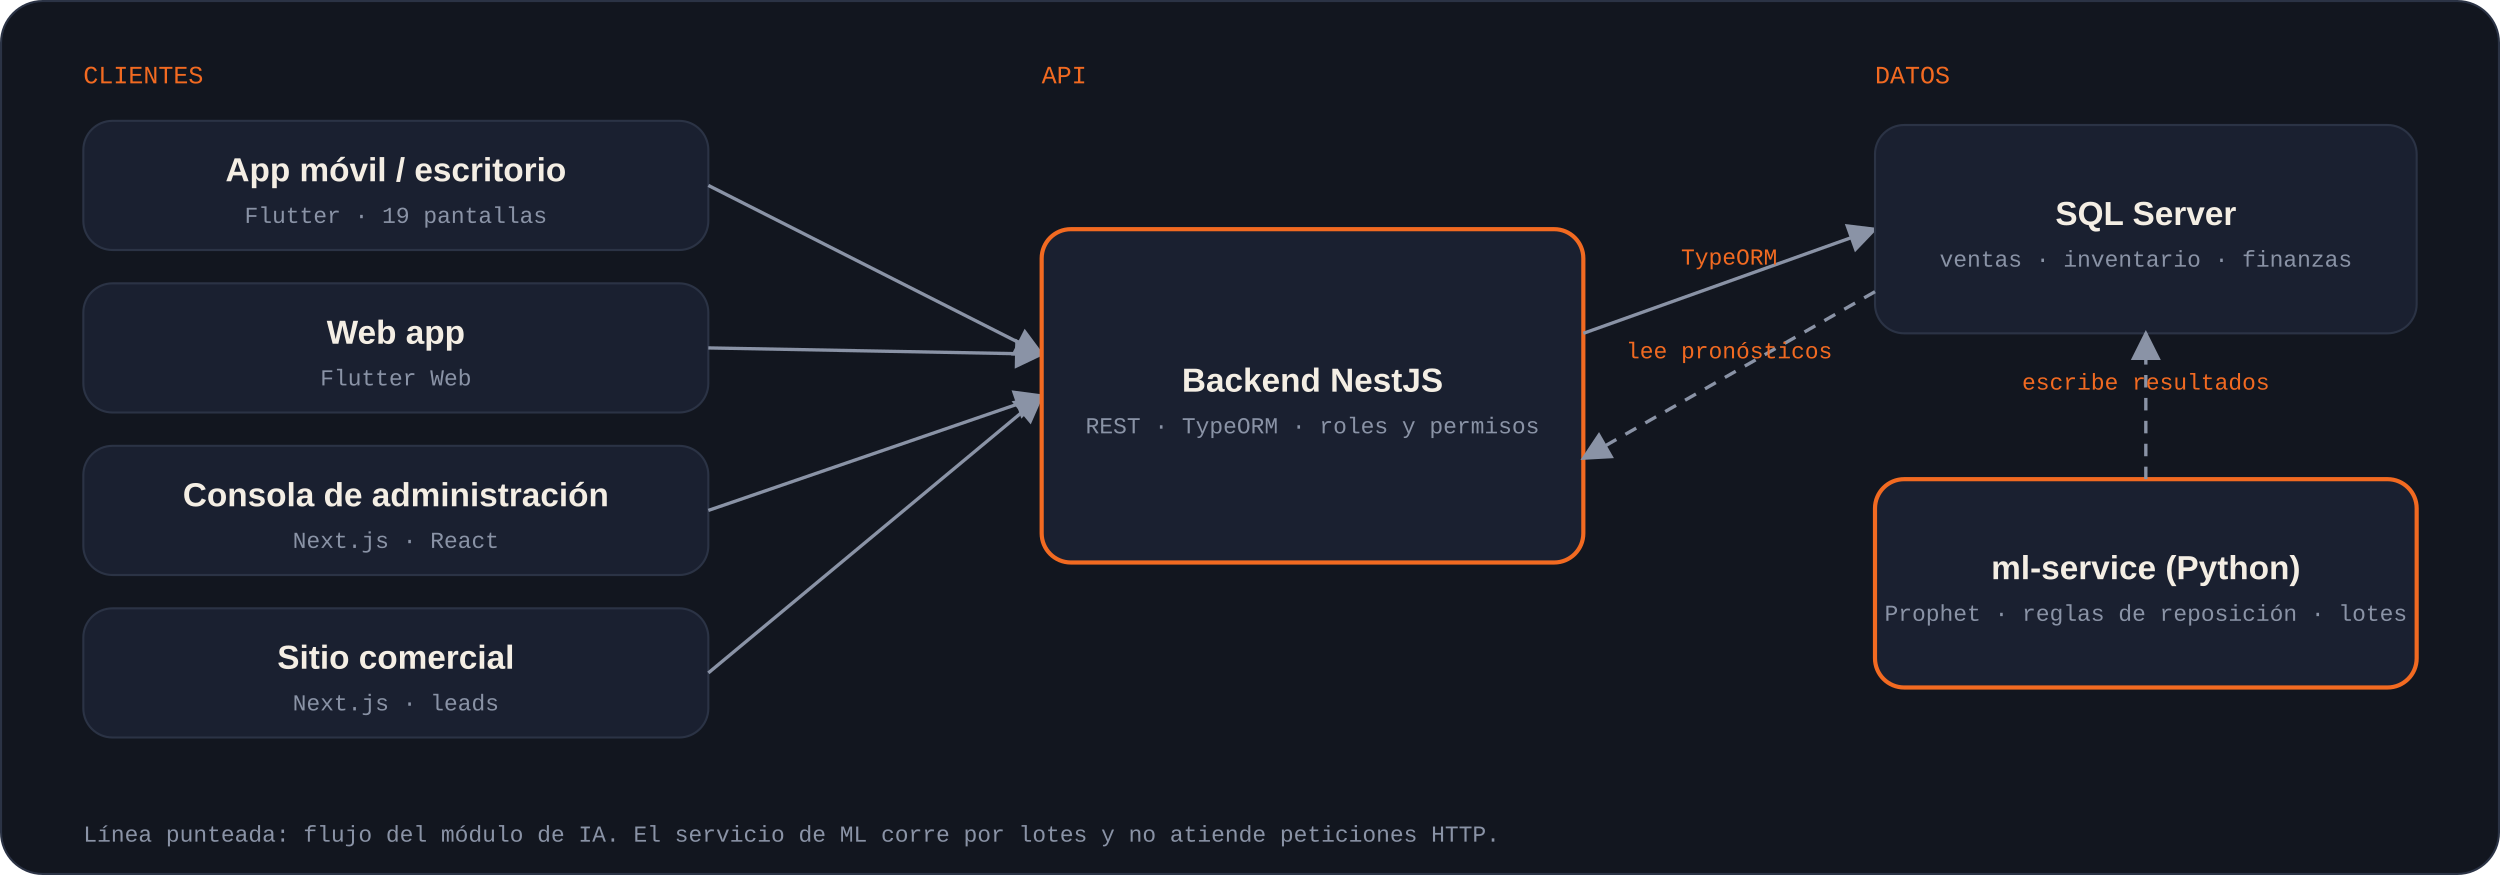
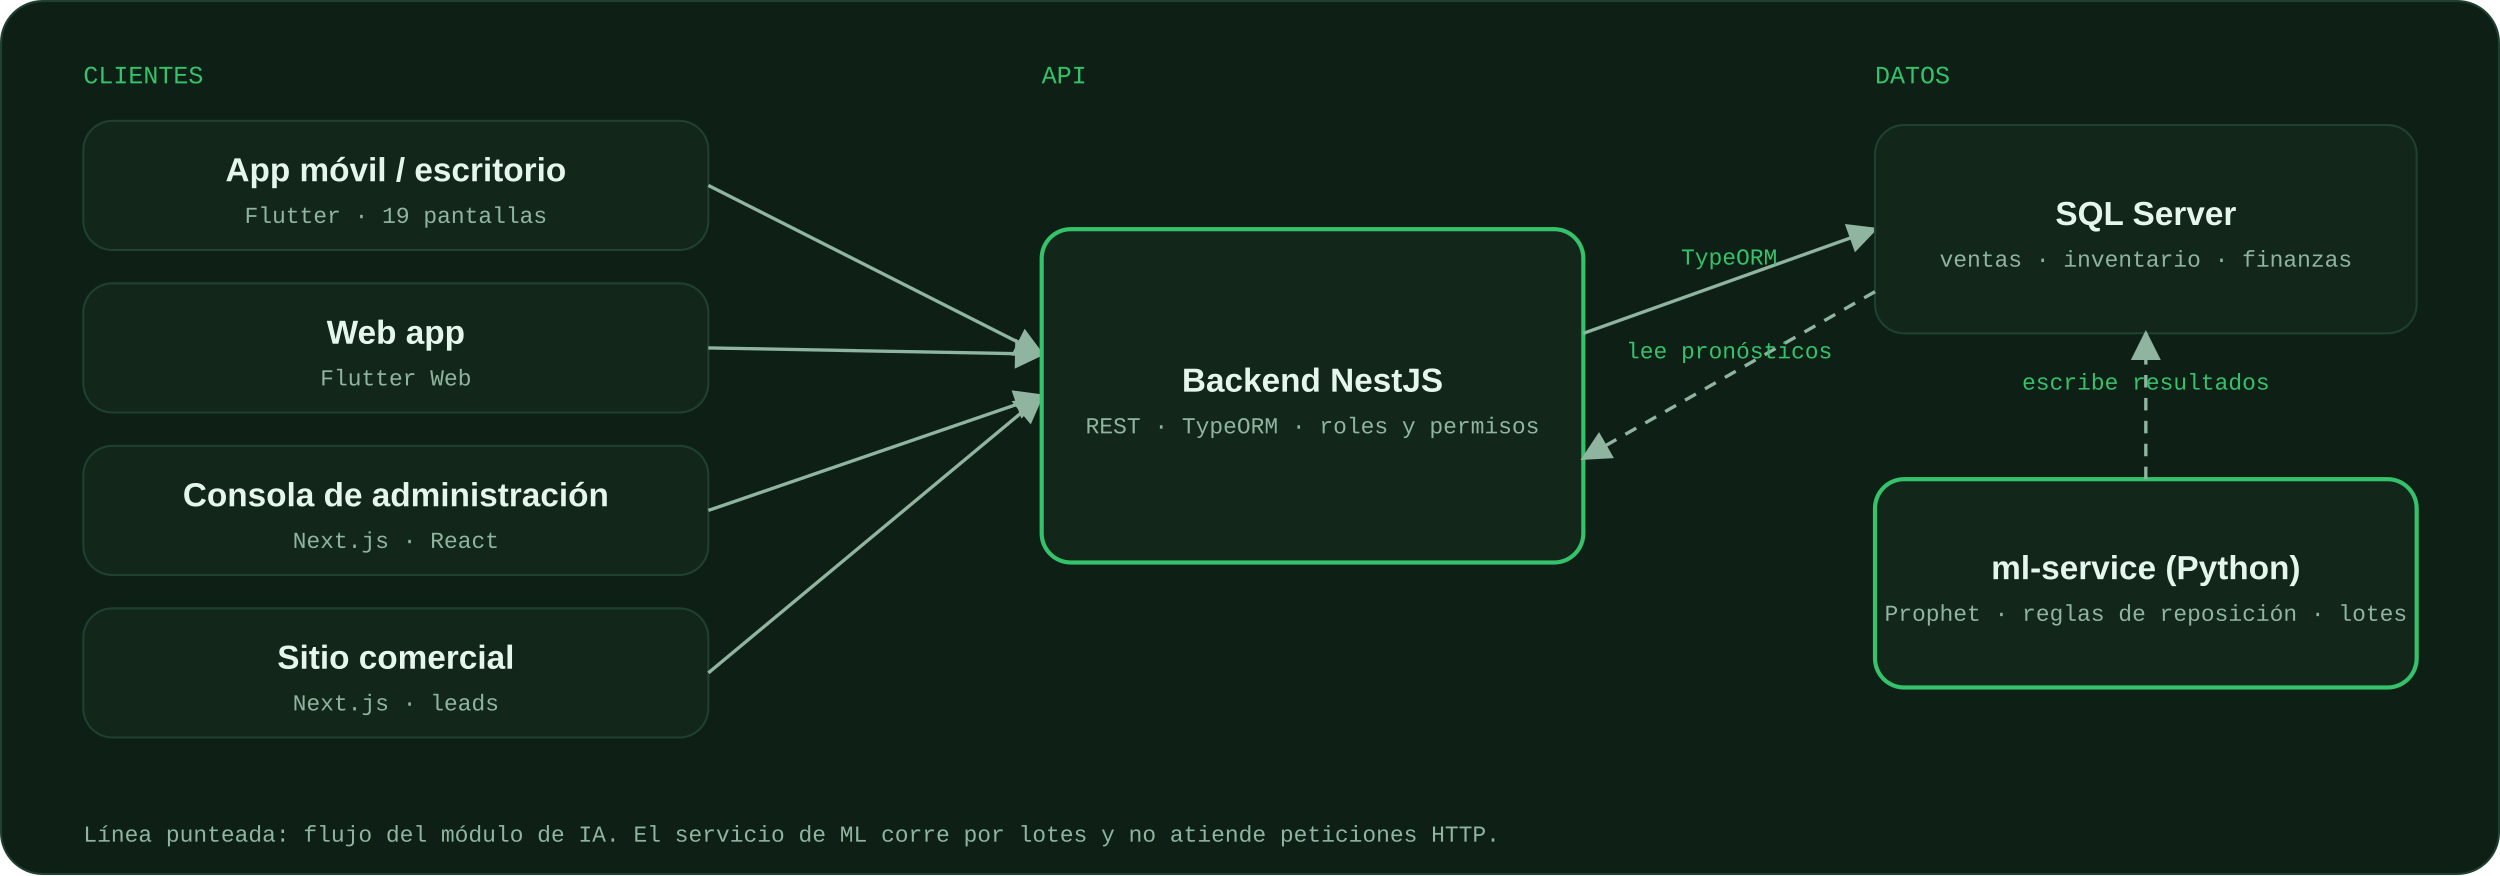
<svg xmlns="http://www.w3.org/2000/svg" width="1200" height="420" viewBox="0 0 1200 420" role="img">
  <defs>
    <marker id="a" markerWidth="9" markerHeight="9" refX="8" refY="4.5" orient="auto">
-       <path d="M0,0 L9,4.5 L0,9 Z" fill="#8A93A6" />
+       <path d="M0,0 L9,4.5 L0,9 Z" fill="#8FB5A0" />
    </marker>
  </defs>
-   <rect x=".5" y=".5" width="1199" height="419" rx="20" fill="#12161F" stroke="#2B3345" />
-   <text x="40" y="40" font-family="'SFMono-Regular', Consolas, 'Liberation Mono', monospace" font-size="12" fill="#F26A21">CLIENTES</text>
-   <text x="500" y="40" font-family="'SFMono-Regular', Consolas, 'Liberation Mono', monospace" font-size="12" fill="#F26A21">API</text>
-   <text x="900" y="40" font-family="'SFMono-Regular', Consolas, 'Liberation Mono', monospace" font-size="12" fill="#F26A21">DATOS</text>
-   <rect x="40" y="58" width="300" height="62" rx="14" fill="#1A2030" stroke="#2B3345" stroke-width="1" />
-   <text x="190.0" y="87.0" text-anchor="middle" font-family="'Segoe UI', -apple-system, 'Helvetica Neue', Arial, sans-serif" font-size="16" font-weight="700" fill="#F4EEE4">App móvil / escritorio</text>
-   <text x="190.0" y="107.0" text-anchor="middle" font-family="'SFMono-Regular', Consolas, 'Liberation Mono', monospace" font-size="11" fill="#8A93A6">Flutter · 19 pantallas</text>
-   <line x1="340" y1="89" x2="500" y2="170" stroke="#8A93A6" stroke-width="1.6" marker-end="url(#a)" />
-   <rect x="40" y="136" width="300" height="62" rx="14" fill="#1A2030" stroke="#2B3345" stroke-width="1" />
-   <text x="190.0" y="165.0" text-anchor="middle" font-family="'Segoe UI', -apple-system, 'Helvetica Neue', Arial, sans-serif" font-size="16" font-weight="700" fill="#F4EEE4">Web app</text>
-   <text x="190.0" y="185.0" text-anchor="middle" font-family="'SFMono-Regular', Consolas, 'Liberation Mono', monospace" font-size="11" fill="#8A93A6">Flutter Web</text>
-   <line x1="340" y1="167" x2="500" y2="170" stroke="#8A93A6" stroke-width="1.6" marker-end="url(#a)" />
-   <rect x="40" y="214" width="300" height="62" rx="14" fill="#1A2030" stroke="#2B3345" stroke-width="1" />
-   <text x="190.0" y="243.0" text-anchor="middle" font-family="'Segoe UI', -apple-system, 'Helvetica Neue', Arial, sans-serif" font-size="16" font-weight="700" fill="#F4EEE4">Consola de administración</text>
-   <text x="190.0" y="263.0" text-anchor="middle" font-family="'SFMono-Regular', Consolas, 'Liberation Mono', monospace" font-size="11" fill="#8A93A6">Next.js · React</text>
-   <line x1="340" y1="245" x2="500" y2="190" stroke="#8A93A6" stroke-width="1.6" marker-end="url(#a)" />
-   <rect x="40" y="292" width="300" height="62" rx="14" fill="#1A2030" stroke="#2B3345" stroke-width="1" />
-   <text x="190.0" y="321.0" text-anchor="middle" font-family="'Segoe UI', -apple-system, 'Helvetica Neue', Arial, sans-serif" font-size="16" font-weight="700" fill="#F4EEE4">Sitio comercial</text>
-   <text x="190.0" y="341.0" text-anchor="middle" font-family="'SFMono-Regular', Consolas, 'Liberation Mono', monospace" font-size="11" fill="#8A93A6">Next.js · leads</text>
-   <line x1="340" y1="323" x2="500" y2="190" stroke="#8A93A6" stroke-width="1.6" marker-end="url(#a)" />
-   <rect x="500" y="110" width="260" height="160" rx="14" fill="#1A2030" stroke="#F26A21" stroke-width="2" />
-   <text x="630.0" y="188.0" text-anchor="middle" font-family="'Segoe UI', -apple-system, 'Helvetica Neue', Arial, sans-serif" font-size="16" font-weight="700" fill="#F4EEE4">Backend NestJS</text>
-   <text x="630.0" y="208.0" text-anchor="middle" font-family="'SFMono-Regular', Consolas, 'Liberation Mono', monospace" font-size="11" fill="#8A93A6">REST · TypeORM · roles y permisos</text>
-   <line x1="760" y1="160" x2="900" y2="110" stroke="#8A93A6" stroke-width="1.6" marker-end="url(#a)" />
-   <text x="830.0" y="127.0" text-anchor="middle" font-family="'SFMono-Regular', Consolas, 'Liberation Mono', monospace" font-size="11" fill="#F26A21">TypeORM</text>
-   <rect x="900" y="60" width="260" height="100" rx="14" fill="#1A2030" stroke="#2B3345" stroke-width="1" />
-   <text x="1030.0" y="108.0" text-anchor="middle" font-family="'Segoe UI', -apple-system, 'Helvetica Neue', Arial, sans-serif" font-size="16" font-weight="700" fill="#F4EEE4">SQL Server</text>
-   <text x="1030.0" y="128.0" text-anchor="middle" font-family="'SFMono-Regular', Consolas, 'Liberation Mono', monospace" font-size="11" fill="#8A93A6">ventas · inventario · finanzas</text>
-   <rect x="900" y="230" width="260" height="100" rx="14" fill="#1A2030" stroke="#F26A21" stroke-width="2" />
-   <text x="1030.0" y="278.0" text-anchor="middle" font-family="'Segoe UI', -apple-system, 'Helvetica Neue', Arial, sans-serif" font-size="16" font-weight="700" fill="#F4EEE4">ml-service (Python)</text>
-   <text x="1030.0" y="298.0" text-anchor="middle" font-family="'SFMono-Regular', Consolas, 'Liberation Mono', monospace" font-size="11" fill="#8A93A6">Prophet · reglas de reposición · lotes</text>
-   <line x1="1030" y1="230" x2="1030" y2="160" stroke="#8A93A6" stroke-width="1.6" stroke-dasharray="6 5" marker-end="url(#a)" />
-   <text x="1030.0" y="187.0" text-anchor="middle" font-family="'SFMono-Regular', Consolas, 'Liberation Mono', monospace" font-size="11" fill="#F26A21">escribe resultados</text>
-   <line x1="900" y1="140" x2="760" y2="220" stroke="#8A93A6" stroke-width="1.6" stroke-dasharray="6 5" marker-end="url(#a)" />
-   <text x="830.0" y="172.0" text-anchor="middle" font-family="'SFMono-Regular', Consolas, 'Liberation Mono', monospace" font-size="11" fill="#F26A21">lee pronósticos</text>
-   <text x="40" y="404" font-family="'SFMono-Regular', Consolas, 'Liberation Mono', monospace" font-size="11" fill="#8A93A6">Línea punteada: flujo del módulo de IA. El servicio de ML corre por lotes y no atiende peticiones HTTP.</text>
+   <rect x=".5" y=".5" width="1199" height="419" rx="20" fill="#0E1F15" stroke="#1F4030" />
+   <text x="40" y="40" font-family="'SFMono-Regular', Consolas, 'Liberation Mono', monospace" font-size="12" fill="#34C26B">CLIENTES</text>
+   <text x="500" y="40" font-family="'SFMono-Regular', Consolas, 'Liberation Mono', monospace" font-size="12" fill="#34C26B">API</text>
+   <text x="900" y="40" font-family="'SFMono-Regular', Consolas, 'Liberation Mono', monospace" font-size="12" fill="#34C26B">DATOS</text>
+   <rect x="40" y="58" width="300" height="62" rx="14" fill="#12261A" stroke="#1F4030" stroke-width="1" />
+   <text x="190.0" y="87.0" text-anchor="middle" font-family="'Segoe UI', -apple-system, 'Helvetica Neue', Arial, sans-serif" font-size="16" font-weight="700" fill="#E5F6EC">App móvil / escritorio</text>
+   <text x="190.0" y="107.0" text-anchor="middle" font-family="'SFMono-Regular', Consolas, 'Liberation Mono', monospace" font-size="11" fill="#8FB5A0">Flutter · 19 pantallas</text>
+   <line x1="340" y1="89" x2="500" y2="170" stroke="#8FB5A0" stroke-width="1.6" marker-end="url(#a)" />
+   <rect x="40" y="136" width="300" height="62" rx="14" fill="#12261A" stroke="#1F4030" stroke-width="1" />
+   <text x="190.0" y="165.0" text-anchor="middle" font-family="'Segoe UI', -apple-system, 'Helvetica Neue', Arial, sans-serif" font-size="16" font-weight="700" fill="#E5F6EC">Web app</text>
+   <text x="190.0" y="185.0" text-anchor="middle" font-family="'SFMono-Regular', Consolas, 'Liberation Mono', monospace" font-size="11" fill="#8FB5A0">Flutter Web</text>
+   <line x1="340" y1="167" x2="500" y2="170" stroke="#8FB5A0" stroke-width="1.6" marker-end="url(#a)" />
+   <rect x="40" y="214" width="300" height="62" rx="14" fill="#12261A" stroke="#1F4030" stroke-width="1" />
+   <text x="190.0" y="243.0" text-anchor="middle" font-family="'Segoe UI', -apple-system, 'Helvetica Neue', Arial, sans-serif" font-size="16" font-weight="700" fill="#E5F6EC">Consola de administración</text>
+   <text x="190.0" y="263.0" text-anchor="middle" font-family="'SFMono-Regular', Consolas, 'Liberation Mono', monospace" font-size="11" fill="#8FB5A0">Next.js · React</text>
+   <line x1="340" y1="245" x2="500" y2="190" stroke="#8FB5A0" stroke-width="1.6" marker-end="url(#a)" />
+   <rect x="40" y="292" width="300" height="62" rx="14" fill="#12261A" stroke="#1F4030" stroke-width="1" />
+   <text x="190.0" y="321.0" text-anchor="middle" font-family="'Segoe UI', -apple-system, 'Helvetica Neue', Arial, sans-serif" font-size="16" font-weight="700" fill="#E5F6EC">Sitio comercial</text>
+   <text x="190.0" y="341.0" text-anchor="middle" font-family="'SFMono-Regular', Consolas, 'Liberation Mono', monospace" font-size="11" fill="#8FB5A0">Next.js · leads</text>
+   <line x1="340" y1="323" x2="500" y2="190" stroke="#8FB5A0" stroke-width="1.6" marker-end="url(#a)" />
+   <rect x="500" y="110" width="260" height="160" rx="14" fill="#12261A" stroke="#34C26B" stroke-width="2" />
+   <text x="630.0" y="188.0" text-anchor="middle" font-family="'Segoe UI', -apple-system, 'Helvetica Neue', Arial, sans-serif" font-size="16" font-weight="700" fill="#E5F6EC">Backend NestJS</text>
+   <text x="630.0" y="208.0" text-anchor="middle" font-family="'SFMono-Regular', Consolas, 'Liberation Mono', monospace" font-size="11" fill="#8FB5A0">REST · TypeORM · roles y permisos</text>
+   <line x1="760" y1="160" x2="900" y2="110" stroke="#8FB5A0" stroke-width="1.6" marker-end="url(#a)" />
+   <text x="830.0" y="127.0" text-anchor="middle" font-family="'SFMono-Regular', Consolas, 'Liberation Mono', monospace" font-size="11" fill="#34C26B">TypeORM</text>
+   <rect x="900" y="60" width="260" height="100" rx="14" fill="#12261A" stroke="#1F4030" stroke-width="1" />
+   <text x="1030.0" y="108.0" text-anchor="middle" font-family="'Segoe UI', -apple-system, 'Helvetica Neue', Arial, sans-serif" font-size="16" font-weight="700" fill="#E5F6EC">SQL Server</text>
+   <text x="1030.0" y="128.0" text-anchor="middle" font-family="'SFMono-Regular', Consolas, 'Liberation Mono', monospace" font-size="11" fill="#8FB5A0">ventas · inventario · finanzas</text>
+   <rect x="900" y="230" width="260" height="100" rx="14" fill="#12261A" stroke="#34C26B" stroke-width="2" />
+   <text x="1030.0" y="278.0" text-anchor="middle" font-family="'Segoe UI', -apple-system, 'Helvetica Neue', Arial, sans-serif" font-size="16" font-weight="700" fill="#E5F6EC">ml-service (Python)</text>
+   <text x="1030.0" y="298.0" text-anchor="middle" font-family="'SFMono-Regular', Consolas, 'Liberation Mono', monospace" font-size="11" fill="#8FB5A0">Prophet · reglas de reposición · lotes</text>
+   <line x1="1030" y1="230" x2="1030" y2="160" stroke="#8FB5A0" stroke-width="1.6" stroke-dasharray="6 5" marker-end="url(#a)" />
+   <text x="1030.0" y="187.0" text-anchor="middle" font-family="'SFMono-Regular', Consolas, 'Liberation Mono', monospace" font-size="11" fill="#34C26B">escribe resultados</text>
+   <line x1="900" y1="140" x2="760" y2="220" stroke="#8FB5A0" stroke-width="1.6" stroke-dasharray="6 5" marker-end="url(#a)" />
+   <text x="830.0" y="172.0" text-anchor="middle" font-family="'SFMono-Regular', Consolas, 'Liberation Mono', monospace" font-size="11" fill="#34C26B">lee pronósticos</text>
+   <text x="40" y="404" font-family="'SFMono-Regular', Consolas, 'Liberation Mono', monospace" font-size="11" fill="#8FB5A0">Línea punteada: flujo del módulo de IA. El servicio de ML corre por lotes y no atiende peticiones HTTP.</text>
</svg>
